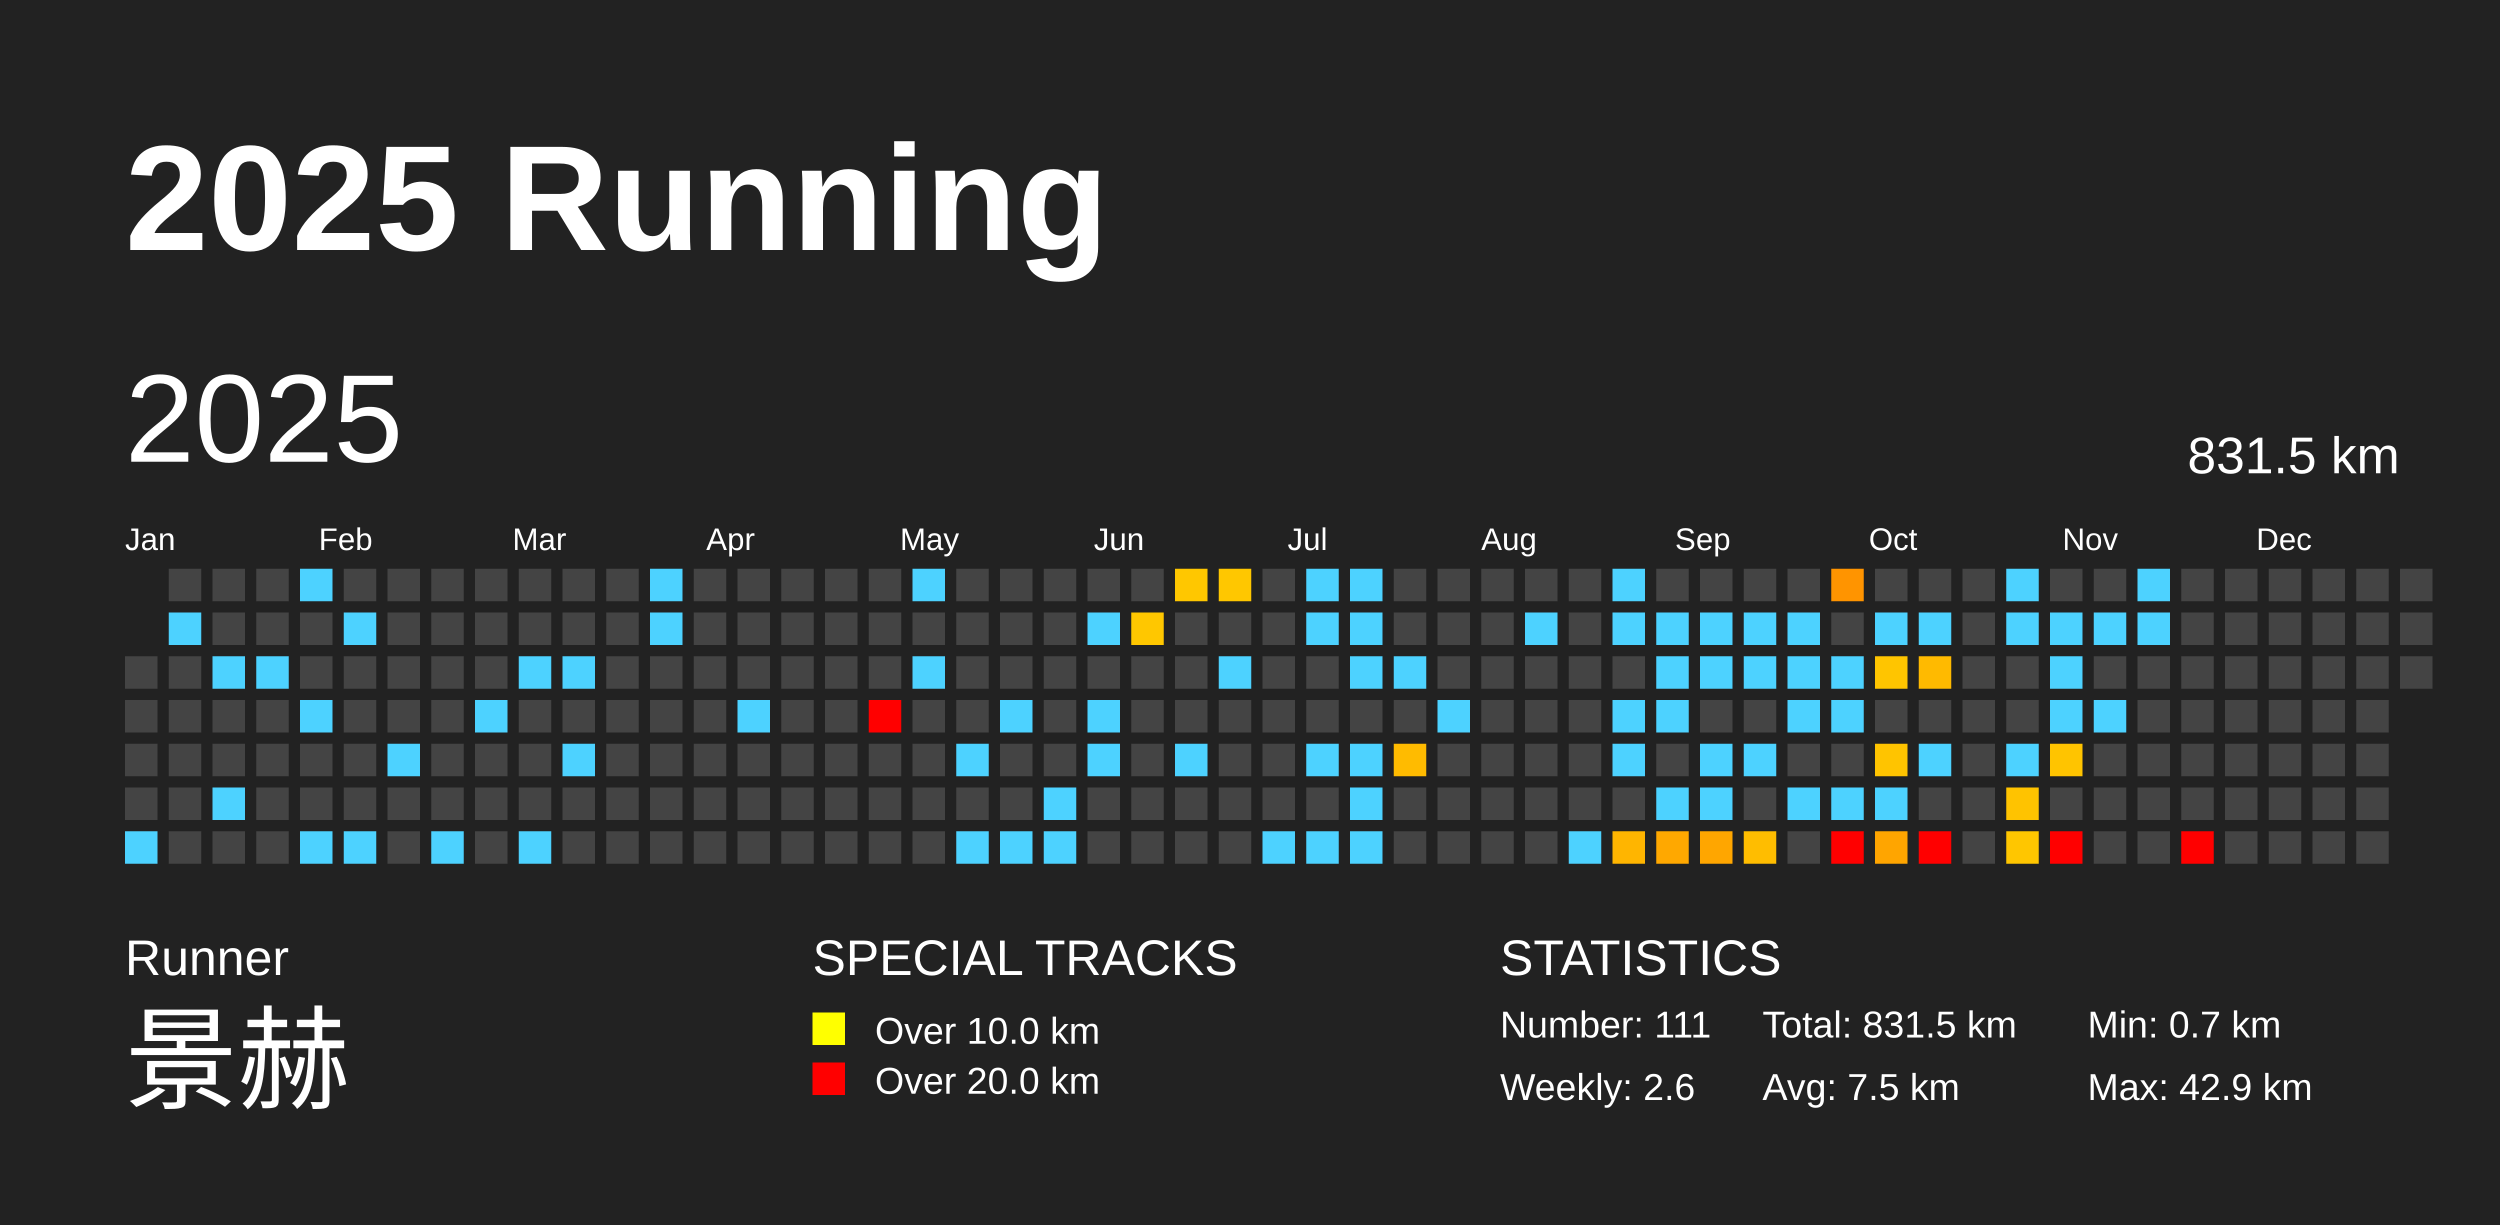
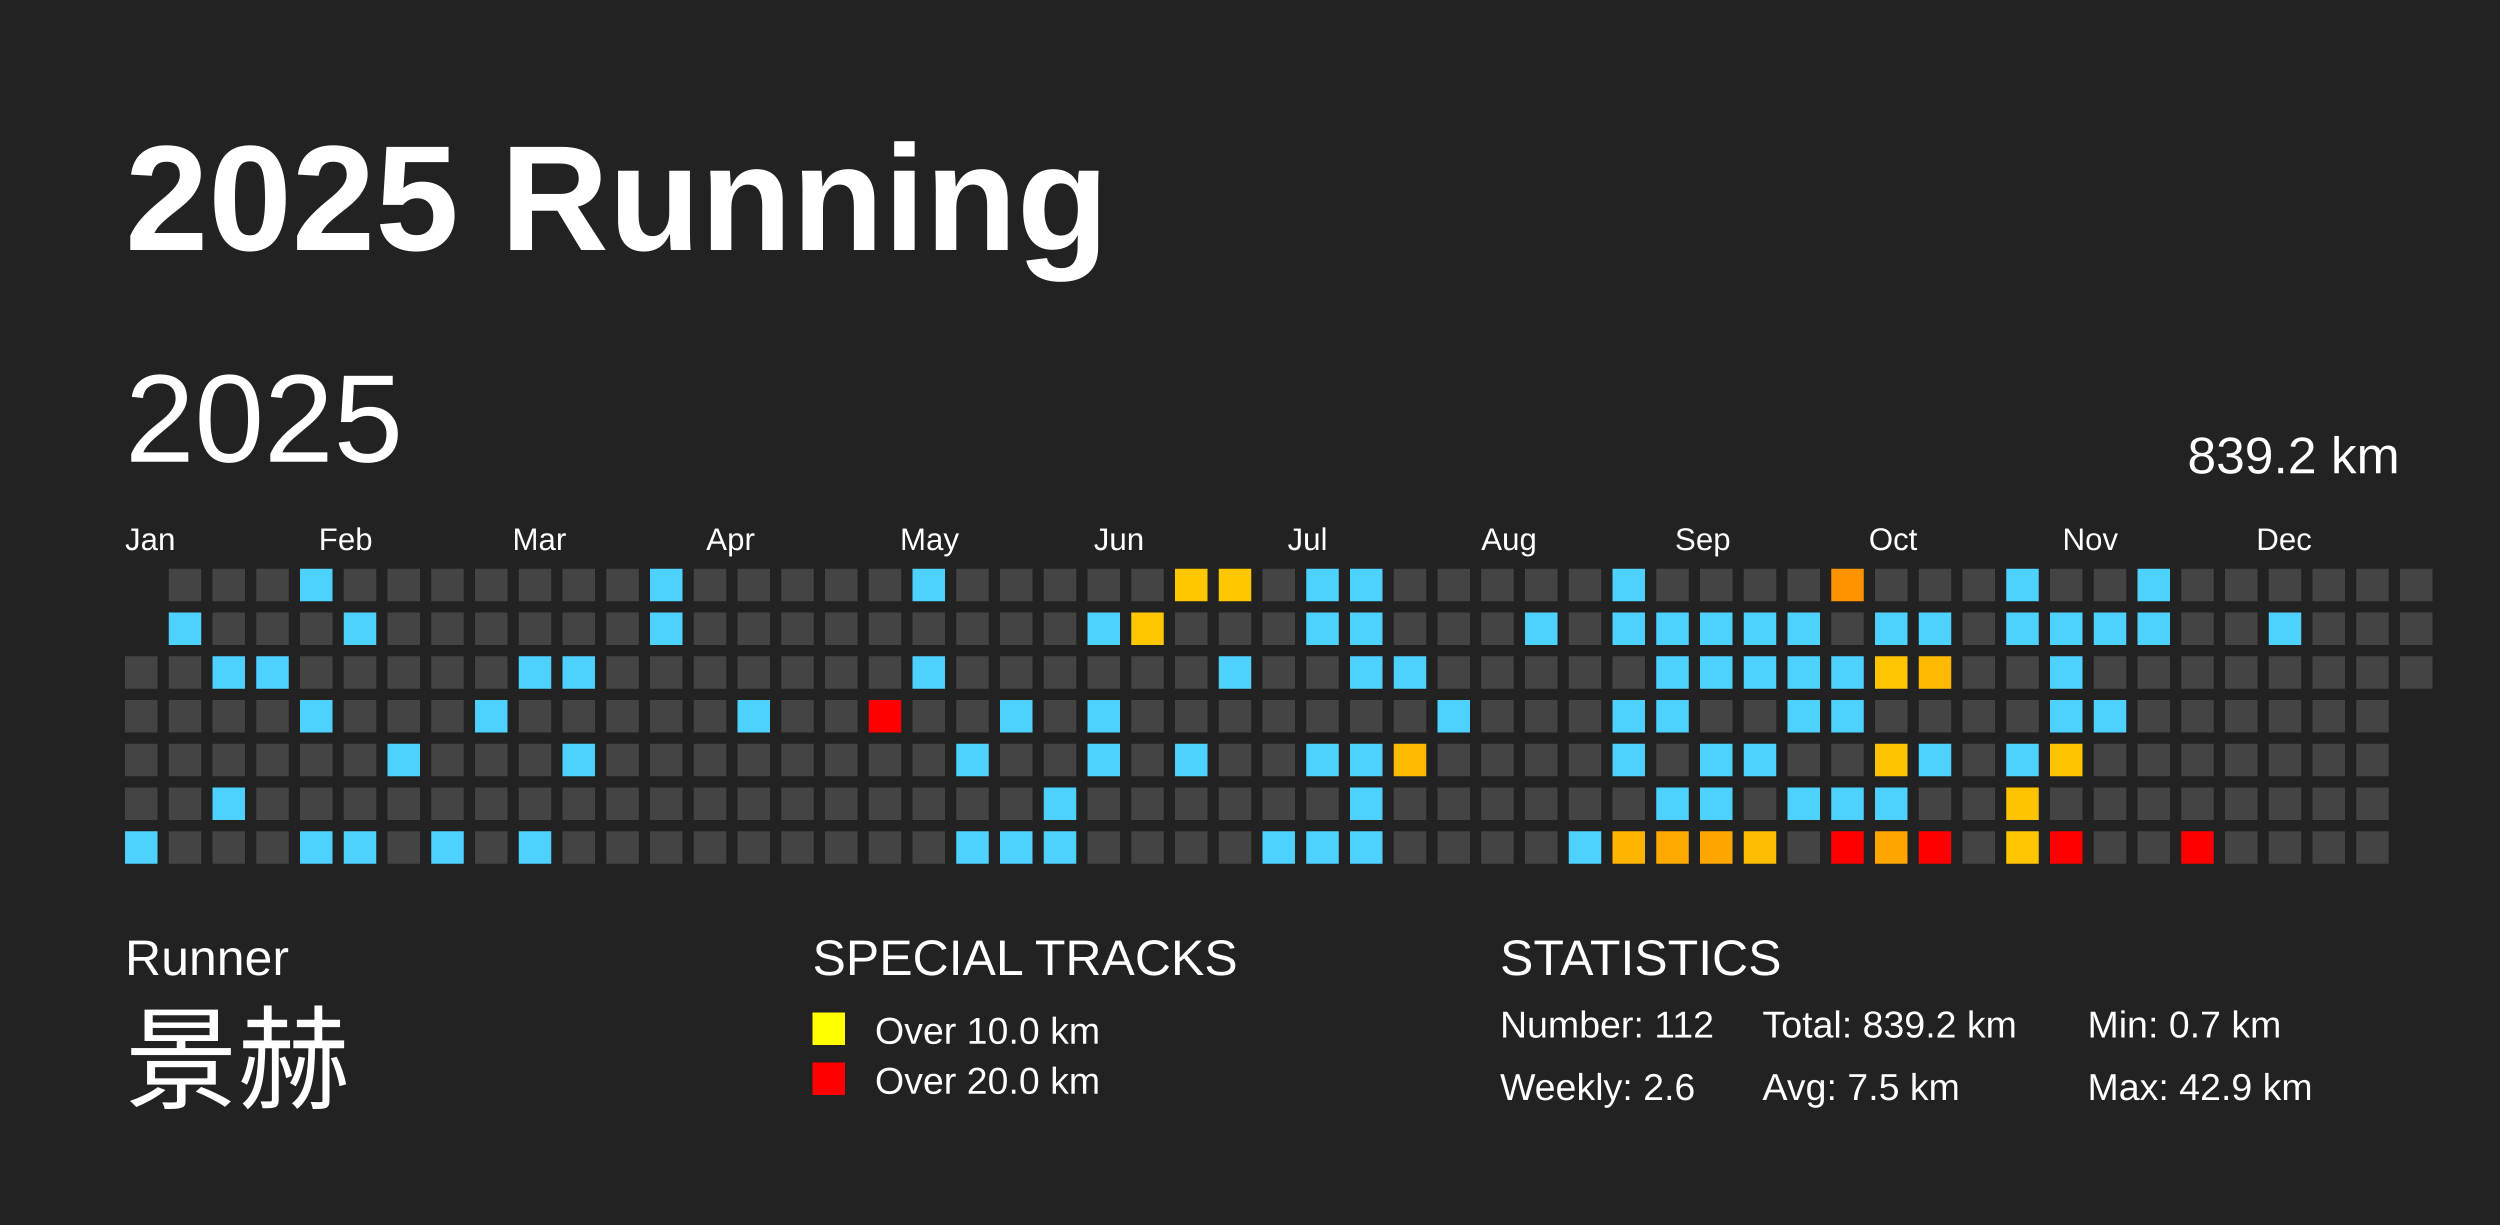
<svg xmlns="http://www.w3.org/2000/svg" baseProfile="full" height="98mm" version="1.1" viewBox="0,0,200,98" width="200mm">
  <defs />
  <rect fill="#222222" height="98" width="200" x="0" y="0" />
  <text fill="#FFFFFF" style="font-size:12px; font-family:Arial; font-weight:bold;" x="10" y="20">2025 Running</text>
  <text fill="#FFFFFF" style="font-size:4px; font-family:Arial" x="10" y="78">Runner</text>
  <text fill="#FFFFFF" style="font-size:9px; font-family:Arial" x="10" y="88">景赫</text>
  <text fill="#FFFFFF" style="font-size:4px; font-family:Arial" x="65" y="78">SPECIAL TRACKS</text>
  <rect fill="yellow" height="2.6" width="2.6" x="65" y="81" />
  <text fill="#FFFFFF" style="font-size:3px; font-family:Arial" x="70" y="83.5">Over 10.0 km</text>
  <rect fill="red" height="2.6" width="2.6" x="65" y="85" />
  <text fill="#FFFFFF" style="font-size:3px; font-family:Arial" x="70" y="87.5">Over 20.0 km</text>
  <text fill="#FFFFFF" style="font-size:4px; font-family:Arial" x="120" y="78">STATISTICS</text>
-   <text fill="#FFFFFF" style="font-size:3px; font-family:Arial" x="120" y="83">Number: 111</text>
+   <text fill="#FFFFFF" style="font-size:3px; font-family:Arial" x="120" y="83">Number: 112</text>
  <text fill="#FFFFFF" style="font-size:3px; font-family:Arial" x="120" y="88">Weekly: 2.6</text>
-   <text fill="#FFFFFF" style="font-size:3px; font-family:Arial" x="141" y="83">Total: 831.5 km</text>
+   <text fill="#FFFFFF" style="font-size:3px; font-family:Arial" x="141" y="83">Total: 839.2 km</text>
  <text fill="#FFFFFF" style="font-size:3px; font-family:Arial" x="141" y="88">Avg: 7.5 km</text>
  <text fill="#FFFFFF" style="font-size:3px; font-family:Arial" x="167" y="83">Min: 0.7 km</text>
  <text fill="#FFFFFF" style="font-size:3px; font-family:Arial" x="167" y="88">Max: 42.9 km</text>
  <text dominant-baseline="hanging" fill="#FFFFFF" style="font-size:10.0px; font-family:Arial;" x="10" y="30">2025</text>
-   <text dominant-baseline="hanging" fill="#FFFFFF" style="font-size:4.125px; font-family:Arial;" x="175" y="35">831.5 km</text>
+   <text dominant-baseline="hanging" fill="#FFFFFF" style="font-size:4.125px; font-family:Arial;" x="175" y="35">839.2 km</text>
  <text fill="#FFFFFF" style="font-size:2.5px; font-family:Arial" x="10.0" y="44">Jan</text>
  <text fill="#FFFFFF" style="font-size:2.5px; font-family:Arial" x="25.5" y="44">Feb</text>
  <text fill="#FFFFFF" style="font-size:2.5px; font-family:Arial" x="41.0" y="44">Mar</text>
  <text fill="#FFFFFF" style="font-size:2.5px; font-family:Arial" x="56.5" y="44">Apr</text>
  <text fill="#FFFFFF" style="font-size:2.5px; font-family:Arial" x="72.0" y="44">May</text>
  <text fill="#FFFFFF" style="font-size:2.5px; font-family:Arial" x="87.5" y="44">Jun</text>
  <text fill="#FFFFFF" style="font-size:2.5px; font-family:Arial" x="103.0" y="44">Jul</text>
  <text fill="#FFFFFF" style="font-size:2.5px; font-family:Arial" x="118.5" y="44">Aug</text>
  <text fill="#FFFFFF" style="font-size:2.5px; font-family:Arial" x="134.0" y="44">Sep</text>
  <text fill="#FFFFFF" style="font-size:2.5px; font-family:Arial" x="149.5" y="44">Oct</text>
  <text fill="#FFFFFF" style="font-size:2.5px; font-family:Arial" x="165.0" y="44">Nov</text>
  <text fill="#FFFFFF" style="font-size:2.5px; font-family:Arial" x="180.5" y="44">Dec</text>
  <rect fill="#444444" height="2.6" width="2.6" x="10.0" y="52.5" />
  <rect fill="#444444" height="2.6" width="2.6" x="10.0" y="56.0" />
  <rect fill="#444444" height="2.6" width="2.6" x="10.0" y="59.5" />
  <rect fill="#444444" height="2.6" width="2.6" x="10.0" y="63.0" />
  <rect fill="#4dd2ff" height="2.6" width="2.6" x="10.0" y="66.5" />
  <rect fill="#444444" height="2.6" width="2.6" x="13.5" y="45.5" />
  <rect fill="#4dd2ff" height="2.6" width="2.6" x="13.5" y="49.0" />
  <rect fill="#444444" height="2.6" width="2.6" x="13.5" y="52.5" />
  <rect fill="#444444" height="2.6" width="2.6" x="13.5" y="56.0" />
  <rect fill="#444444" height="2.6" width="2.6" x="13.5" y="59.5" />
  <rect fill="#444444" height="2.6" width="2.6" x="13.5" y="63.0" />
  <rect fill="#444444" height="2.6" width="2.6" x="13.5" y="66.5" />
  <rect fill="#444444" height="2.6" width="2.6" x="17.0" y="45.5" />
  <rect fill="#444444" height="2.6" width="2.6" x="17.0" y="49.0" />
  <rect fill="#4dd2ff" height="2.6" width="2.6" x="17.0" y="52.5" />
  <rect fill="#444444" height="2.6" width="2.6" x="17.0" y="56.0" />
  <rect fill="#444444" height="2.6" width="2.6" x="17.0" y="59.5" />
  <rect fill="#4dd2ff" height="2.6" width="2.6" x="17.0" y="63.0" />
  <rect fill="#444444" height="2.6" width="2.6" x="17.0" y="66.5" />
  <rect fill="#444444" height="2.6" width="2.6" x="20.5" y="45.5" />
  <rect fill="#444444" height="2.6" width="2.6" x="20.5" y="49.0" />
  <rect fill="#4dd2ff" height="2.6" width="2.6" x="20.5" y="52.5" />
  <rect fill="#444444" height="2.6" width="2.6" x="20.5" y="56.0" />
  <rect fill="#444444" height="2.6" width="2.6" x="20.5" y="59.5" />
  <rect fill="#444444" height="2.6" width="2.6" x="20.5" y="63.0" />
  <rect fill="#444444" height="2.6" width="2.6" x="20.5" y="66.5" />
  <rect fill="#4dd2ff" height="2.6" width="2.6" x="24.0" y="45.5" />
  <rect fill="#444444" height="2.6" width="2.6" x="24.0" y="49.0" />
  <rect fill="#444444" height="2.6" width="2.6" x="24.0" y="52.5" />
  <rect fill="#4dd2ff" height="2.6" width="2.6" x="24.0" y="56.0" />
  <rect fill="#444444" height="2.6" width="2.6" x="24.0" y="59.5" />
  <rect fill="#444444" height="2.6" width="2.6" x="24.0" y="63.0" />
  <rect fill="#4dd2ff" height="2.6" width="2.6" x="24.0" y="66.5" />
  <rect fill="#444444" height="2.6" width="2.6" x="27.5" y="45.5" />
  <rect fill="#4dd2ff" height="2.6" width="2.6" x="27.5" y="49.0" />
  <rect fill="#444444" height="2.6" width="2.6" x="27.5" y="52.5" />
  <rect fill="#444444" height="2.6" width="2.6" x="27.5" y="56.0" />
  <rect fill="#444444" height="2.6" width="2.6" x="27.5" y="59.5" />
  <rect fill="#444444" height="2.6" width="2.6" x="27.5" y="63.0" />
  <rect fill="#4dd2ff" height="2.6" width="2.6" x="27.5" y="66.5" />
  <rect fill="#444444" height="2.6" width="2.6" x="31.0" y="45.5" />
  <rect fill="#444444" height="2.6" width="2.6" x="31.0" y="49.0" />
  <rect fill="#444444" height="2.6" width="2.6" x="31.0" y="52.5" />
  <rect fill="#444444" height="2.6" width="2.6" x="31.0" y="56.0" />
  <rect fill="#4dd2ff" height="2.6" width="2.6" x="31.0" y="59.5" />
  <rect fill="#444444" height="2.6" width="2.6" x="31.0" y="63.0" />
  <rect fill="#444444" height="2.6" width="2.6" x="31.0" y="66.5" />
  <rect fill="#444444" height="2.6" width="2.6" x="34.5" y="45.5" />
  <rect fill="#444444" height="2.6" width="2.6" x="34.5" y="49.0" />
  <rect fill="#444444" height="2.6" width="2.6" x="34.5" y="52.5" />
  <rect fill="#444444" height="2.6" width="2.6" x="34.5" y="56.0" />
  <rect fill="#444444" height="2.6" width="2.6" x="34.5" y="59.5" />
  <rect fill="#444444" height="2.6" width="2.6" x="34.5" y="63.0" />
  <rect fill="#4dd2ff" height="2.6" width="2.6" x="34.5" y="66.5" />
  <rect fill="#444444" height="2.6" width="2.6" x="38.0" y="45.5" />
  <rect fill="#444444" height="2.6" width="2.6" x="38.0" y="49.0" />
  <rect fill="#444444" height="2.6" width="2.6" x="38.0" y="52.5" />
  <rect fill="#4dd2ff" height="2.6" width="2.6" x="38.0" y="56.0" />
  <rect fill="#444444" height="2.6" width="2.6" x="38.0" y="59.5" />
  <rect fill="#444444" height="2.6" width="2.6" x="38.0" y="63.0" />
  <rect fill="#444444" height="2.6" width="2.6" x="38.0" y="66.5" />
  <rect fill="#444444" height="2.6" width="2.6" x="41.5" y="45.5" />
  <rect fill="#444444" height="2.6" width="2.6" x="41.5" y="49.0" />
  <rect fill="#4dd2ff" height="2.6" width="2.6" x="41.5" y="52.5" />
  <rect fill="#444444" height="2.6" width="2.6" x="41.5" y="56.0" />
  <rect fill="#444444" height="2.6" width="2.6" x="41.5" y="59.5" />
  <rect fill="#444444" height="2.6" width="2.6" x="41.5" y="63.0" />
  <rect fill="#4dd2ff" height="2.6" width="2.6" x="41.5" y="66.5" />
  <rect fill="#444444" height="2.6" width="2.6" x="45.0" y="45.5" />
  <rect fill="#444444" height="2.6" width="2.6" x="45.0" y="49.0" />
  <rect fill="#4dd2ff" height="2.6" width="2.6" x="45.0" y="52.5" />
  <rect fill="#444444" height="2.6" width="2.6" x="45.0" y="56.0" />
  <rect fill="#4dd2ff" height="2.6" width="2.6" x="45.0" y="59.5" />
  <rect fill="#444444" height="2.6" width="2.6" x="45.0" y="63.0" />
  <rect fill="#444444" height="2.6" width="2.6" x="45.0" y="66.5" />
  <rect fill="#444444" height="2.6" width="2.6" x="48.5" y="45.5" />
  <rect fill="#444444" height="2.6" width="2.6" x="48.5" y="49.0" />
  <rect fill="#444444" height="2.6" width="2.6" x="48.5" y="52.5" />
  <rect fill="#444444" height="2.6" width="2.6" x="48.5" y="56.0" />
  <rect fill="#444444" height="2.6" width="2.6" x="48.5" y="59.5" />
  <rect fill="#444444" height="2.6" width="2.6" x="48.5" y="63.0" />
  <rect fill="#444444" height="2.6" width="2.6" x="48.5" y="66.5" />
  <rect fill="#4dd2ff" height="2.6" width="2.6" x="52.0" y="45.5" />
  <rect fill="#4dd2ff" height="2.6" width="2.6" x="52.0" y="49.0" />
  <rect fill="#444444" height="2.6" width="2.6" x="52.0" y="52.5" />
  <rect fill="#444444" height="2.6" width="2.6" x="52.0" y="56.0" />
  <rect fill="#444444" height="2.6" width="2.6" x="52.0" y="59.5" />
  <rect fill="#444444" height="2.6" width="2.6" x="52.0" y="63.0" />
  <rect fill="#444444" height="2.6" width="2.6" x="52.0" y="66.5" />
  <rect fill="#444444" height="2.6" width="2.6" x="55.5" y="45.5" />
  <rect fill="#444444" height="2.6" width="2.6" x="55.5" y="49.0" />
  <rect fill="#444444" height="2.6" width="2.6" x="55.5" y="52.5" />
  <rect fill="#444444" height="2.6" width="2.6" x="55.5" y="56.0" />
  <rect fill="#444444" height="2.6" width="2.6" x="55.5" y="59.5" />
  <rect fill="#444444" height="2.6" width="2.6" x="55.5" y="63.0" />
  <rect fill="#444444" height="2.6" width="2.6" x="55.5" y="66.5" />
  <rect fill="#444444" height="2.6" width="2.6" x="59.0" y="45.5" />
  <rect fill="#444444" height="2.6" width="2.6" x="59.0" y="49.0" />
  <rect fill="#444444" height="2.6" width="2.6" x="59.0" y="52.5" />
  <rect fill="#4dd2ff" height="2.6" width="2.6" x="59.0" y="56.0" />
  <rect fill="#444444" height="2.6" width="2.6" x="59.0" y="59.5" />
  <rect fill="#444444" height="2.6" width="2.6" x="59.0" y="63.0" />
  <rect fill="#444444" height="2.6" width="2.6" x="59.0" y="66.5" />
  <rect fill="#444444" height="2.6" width="2.6" x="62.5" y="45.5" />
  <rect fill="#444444" height="2.6" width="2.6" x="62.5" y="49.0" />
  <rect fill="#444444" height="2.6" width="2.6" x="62.5" y="52.5" />
  <rect fill="#444444" height="2.6" width="2.6" x="62.5" y="56.0" />
  <rect fill="#444444" height="2.6" width="2.6" x="62.5" y="59.5" />
  <rect fill="#444444" height="2.6" width="2.6" x="62.5" y="63.0" />
  <rect fill="#444444" height="2.6" width="2.6" x="62.5" y="66.5" />
  <rect fill="#444444" height="2.6" width="2.6" x="66.0" y="45.5" />
  <rect fill="#444444" height="2.6" width="2.6" x="66.0" y="49.0" />
  <rect fill="#444444" height="2.6" width="2.6" x="66.0" y="52.5" />
  <rect fill="#444444" height="2.6" width="2.6" x="66.0" y="56.0" />
  <rect fill="#444444" height="2.6" width="2.6" x="66.0" y="59.5" />
  <rect fill="#444444" height="2.6" width="2.6" x="66.0" y="63.0" />
  <rect fill="#444444" height="2.6" width="2.6" x="66.0" y="66.5" />
  <rect fill="#444444" height="2.6" width="2.6" x="69.5" y="45.5" />
  <rect fill="#444444" height="2.6" width="2.6" x="69.5" y="49.0" />
  <rect fill="#444444" height="2.6" width="2.6" x="69.5" y="52.5" />
  <rect fill="red" height="2.6" width="2.6" x="69.5" y="56.0" />
  <rect fill="#444444" height="2.6" width="2.6" x="69.5" y="59.5" />
  <rect fill="#444444" height="2.6" width="2.6" x="69.5" y="63.0" />
  <rect fill="#444444" height="2.6" width="2.6" x="69.5" y="66.5" />
  <rect fill="#4dd2ff" height="2.6" width="2.6" x="73.0" y="45.5" />
  <rect fill="#444444" height="2.6" width="2.6" x="73.0" y="49.0" />
  <rect fill="#4dd2ff" height="2.6" width="2.6" x="73.0" y="52.5" />
  <rect fill="#444444" height="2.6" width="2.6" x="73.0" y="56.0" />
  <rect fill="#444444" height="2.6" width="2.6" x="73.0" y="59.5" />
  <rect fill="#444444" height="2.6" width="2.6" x="73.0" y="63.0" />
  <rect fill="#444444" height="2.6" width="2.6" x="73.0" y="66.5" />
  <rect fill="#444444" height="2.6" width="2.6" x="76.5" y="45.5" />
  <rect fill="#444444" height="2.6" width="2.6" x="76.5" y="49.0" />
  <rect fill="#444444" height="2.6" width="2.6" x="76.5" y="52.5" />
  <rect fill="#444444" height="2.6" width="2.6" x="76.5" y="56.0" />
  <rect fill="#4dd2ff" height="2.6" width="2.6" x="76.5" y="59.5" />
  <rect fill="#444444" height="2.6" width="2.6" x="76.5" y="63.0" />
  <rect fill="#4dd2ff" height="2.6" width="2.6" x="76.5" y="66.5" />
  <rect fill="#444444" height="2.6" width="2.6" x="80.0" y="45.5" />
  <rect fill="#444444" height="2.6" width="2.6" x="80.0" y="49.0" />
  <rect fill="#444444" height="2.6" width="2.6" x="80.0" y="52.5" />
  <rect fill="#4dd2ff" height="2.6" width="2.6" x="80.0" y="56.0" />
  <rect fill="#444444" height="2.6" width="2.6" x="80.0" y="59.5" />
  <rect fill="#444444" height="2.6" width="2.6" x="80.0" y="63.0" />
  <rect fill="#4dd2ff" height="2.6" width="2.6" x="80.0" y="66.5" />
  <rect fill="#444444" height="2.6" width="2.6" x="83.5" y="45.5" />
  <rect fill="#444444" height="2.6" width="2.6" x="83.5" y="49.0" />
  <rect fill="#444444" height="2.6" width="2.6" x="83.5" y="52.5" />
  <rect fill="#444444" height="2.6" width="2.6" x="83.5" y="56.0" />
  <rect fill="#444444" height="2.6" width="2.6" x="83.5" y="59.5" />
  <rect fill="#4dd2ff" height="2.6" width="2.6" x="83.5" y="63.0" />
  <rect fill="#4dd2ff" height="2.6" width="2.6" x="83.5" y="66.5" />
  <rect fill="#444444" height="2.6" width="2.6" x="87.0" y="45.5" />
  <rect fill="#4dd2ff" height="2.6" width="2.6" x="87.0" y="49.0" />
  <rect fill="#444444" height="2.6" width="2.6" x="87.0" y="52.5" />
  <rect fill="#4dd2ff" height="2.6" width="2.6" x="87.0" y="56.0" />
  <rect fill="#4dd2ff" height="2.6" width="2.6" x="87.0" y="59.5" />
  <rect fill="#444444" height="2.6" width="2.6" x="87.0" y="63.0" />
  <rect fill="#444444" height="2.6" width="2.6" x="87.0" y="66.5" />
  <rect fill="#444444" height="2.6" width="2.6" x="90.5" y="45.5" />
  <rect fill="#ffc700" height="2.6" width="2.6" x="90.5" y="49.0" />
  <rect fill="#444444" height="2.6" width="2.6" x="90.5" y="52.5" />
  <rect fill="#444444" height="2.6" width="2.6" x="90.5" y="56.0" />
  <rect fill="#444444" height="2.6" width="2.6" x="90.5" y="59.5" />
  <rect fill="#444444" height="2.6" width="2.6" x="90.5" y="63.0" />
  <rect fill="#444444" height="2.6" width="2.6" x="90.5" y="66.5" />
  <rect fill="#ffc700" height="2.6" width="2.6" x="94.0" y="45.5" />
  <rect fill="#444444" height="2.6" width="2.6" x="94.0" y="49.0" />
  <rect fill="#444444" height="2.6" width="2.6" x="94.0" y="52.5" />
  <rect fill="#444444" height="2.6" width="2.6" x="94.0" y="56.0" />
  <rect fill="#4dd2ff" height="2.6" width="2.6" x="94.0" y="59.5" />
  <rect fill="#444444" height="2.6" width="2.6" x="94.0" y="63.0" />
  <rect fill="#444444" height="2.6" width="2.6" x="94.0" y="66.5" />
  <rect fill="#ffc700" height="2.6" width="2.6" x="97.5" y="45.5" />
  <rect fill="#444444" height="2.6" width="2.6" x="97.5" y="49.0" />
  <rect fill="#4dd2ff" height="2.6" width="2.6" x="97.5" y="52.5" />
  <rect fill="#444444" height="2.6" width="2.6" x="97.5" y="56.0" />
  <rect fill="#444444" height="2.6" width="2.6" x="97.5" y="59.5" />
  <rect fill="#444444" height="2.6" width="2.6" x="97.5" y="63.0" />
  <rect fill="#444444" height="2.6" width="2.6" x="97.5" y="66.5" />
  <rect fill="#444444" height="2.6" width="2.6" x="101.0" y="45.5" />
  <rect fill="#444444" height="2.6" width="2.6" x="101.0" y="49.0" />
  <rect fill="#444444" height="2.6" width="2.6" x="101.0" y="52.5" />
  <rect fill="#444444" height="2.6" width="2.6" x="101.0" y="56.0" />
  <rect fill="#444444" height="2.6" width="2.6" x="101.0" y="59.5" />
  <rect fill="#444444" height="2.6" width="2.6" x="101.0" y="63.0" />
  <rect fill="#4dd2ff" height="2.6" width="2.6" x="101.0" y="66.5" />
  <rect fill="#4dd2ff" height="2.6" width="2.6" x="104.5" y="45.5" />
  <rect fill="#4dd2ff" height="2.6" width="2.6" x="104.5" y="49.0" />
  <rect fill="#444444" height="2.6" width="2.6" x="104.5" y="52.5" />
  <rect fill="#444444" height="2.6" width="2.6" x="104.5" y="56.0" />
  <rect fill="#4dd2ff" height="2.6" width="2.6" x="104.5" y="59.5" />
  <rect fill="#444444" height="2.6" width="2.6" x="104.5" y="63.0" />
  <rect fill="#4dd2ff" height="2.6" width="2.6" x="104.5" y="66.5" />
  <rect fill="#4dd2ff" height="2.6" width="2.6" x="108.0" y="45.5" />
  <rect fill="#4dd2ff" height="2.6" width="2.6" x="108.0" y="49.0" />
  <rect fill="#4dd2ff" height="2.6" width="2.6" x="108.0" y="52.5" />
  <rect fill="#444444" height="2.6" width="2.6" x="108.0" y="56.0" />
  <rect fill="#4dd2ff" height="2.6" width="2.6" x="108.0" y="59.5" />
  <rect fill="#4dd2ff" height="2.6" width="2.6" x="108.0" y="63.0" />
  <rect fill="#4dd2ff" height="2.6" width="2.6" x="108.0" y="66.5" />
  <rect fill="#444444" height="2.6" width="2.6" x="111.5" y="45.5" />
  <rect fill="#444444" height="2.6" width="2.6" x="111.5" y="49.0" />
  <rect fill="#4dd2ff" height="2.6" width="2.6" x="111.5" y="52.5" />
  <rect fill="#444444" height="2.6" width="2.6" x="111.5" y="56.0" />
  <rect fill="#ffbb00" height="2.6" width="2.6" x="111.5" y="59.5" />
  <rect fill="#444444" height="2.6" width="2.6" x="111.5" y="63.0" />
  <rect fill="#444444" height="2.6" width="2.6" x="111.5" y="66.5" />
  <rect fill="#444444" height="2.6" width="2.6" x="115.0" y="45.5" />
  <rect fill="#444444" height="2.6" width="2.6" x="115.0" y="49.0" />
  <rect fill="#444444" height="2.6" width="2.6" x="115.0" y="52.5" />
  <rect fill="#4dd2ff" height="2.6" width="2.6" x="115.0" y="56.0" />
  <rect fill="#444444" height="2.6" width="2.6" x="115.0" y="59.5" />
  <rect fill="#444444" height="2.6" width="2.6" x="115.0" y="63.0" />
  <rect fill="#444444" height="2.6" width="2.6" x="115.0" y="66.5" />
  <rect fill="#444444" height="2.6" width="2.6" x="118.5" y="45.5" />
  <rect fill="#444444" height="2.6" width="2.6" x="118.5" y="49.0" />
  <rect fill="#444444" height="2.6" width="2.6" x="118.5" y="52.5" />
  <rect fill="#444444" height="2.6" width="2.6" x="118.5" y="56.0" />
  <rect fill="#444444" height="2.6" width="2.6" x="118.5" y="59.5" />
  <rect fill="#444444" height="2.6" width="2.6" x="118.5" y="63.0" />
  <rect fill="#444444" height="2.6" width="2.6" x="118.5" y="66.5" />
  <rect fill="#444444" height="2.6" width="2.6" x="122.0" y="45.5" />
  <rect fill="#4dd2ff" height="2.6" width="2.6" x="122.0" y="49.0" />
  <rect fill="#444444" height="2.6" width="2.6" x="122.0" y="52.5" />
  <rect fill="#444444" height="2.6" width="2.6" x="122.0" y="56.0" />
  <rect fill="#444444" height="2.6" width="2.6" x="122.0" y="59.5" />
  <rect fill="#444444" height="2.6" width="2.6" x="122.0" y="63.0" />
  <rect fill="#444444" height="2.6" width="2.6" x="122.0" y="66.5" />
  <rect fill="#444444" height="2.6" width="2.6" x="125.5" y="45.5" />
  <rect fill="#444444" height="2.6" width="2.6" x="125.5" y="49.0" />
  <rect fill="#444444" height="2.6" width="2.6" x="125.5" y="52.5" />
  <rect fill="#444444" height="2.6" width="2.6" x="125.5" y="56.0" />
  <rect fill="#444444" height="2.6" width="2.6" x="125.5" y="59.5" />
  <rect fill="#444444" height="2.6" width="2.6" x="125.5" y="63.0" />
  <rect fill="#4dd2ff" height="2.6" width="2.6" x="125.5" y="66.5" />
  <rect fill="#4dd2ff" height="2.6" width="2.6" x="129.0" y="45.5" />
  <rect fill="#4dd2ff" height="2.6" width="2.6" x="129.0" y="49.0" />
  <rect fill="#444444" height="2.6" width="2.6" x="129.0" y="52.5" />
  <rect fill="#4dd2ff" height="2.6" width="2.6" x="129.0" y="56.0" />
  <rect fill="#4dd2ff" height="2.6" width="2.6" x="129.0" y="59.5" />
  <rect fill="#444444" height="2.6" width="2.6" x="129.0" y="63.0" />
  <rect fill="#ffb500" height="2.6" width="2.6" x="129.0" y="66.5" />
  <rect fill="#444444" height="2.6" width="2.6" x="132.5" y="45.5" />
  <rect fill="#4dd2ff" height="2.6" width="2.6" x="132.5" y="49.0" />
  <rect fill="#4dd2ff" height="2.6" width="2.6" x="132.5" y="52.5" />
  <rect fill="#4dd2ff" height="2.6" width="2.6" x="132.5" y="56.0" />
  <rect fill="#444444" height="2.6" width="2.6" x="132.5" y="59.5" />
  <rect fill="#4dd2ff" height="2.6" width="2.6" x="132.5" y="63.0" />
  <rect fill="#ffa800" height="2.6" width="2.6" x="132.5" y="66.5" />
  <rect fill="#444444" height="2.6" width="2.6" x="136.0" y="45.5" />
  <rect fill="#4dd2ff" height="2.6" width="2.6" x="136.0" y="49.0" />
  <rect fill="#4dd2ff" height="2.6" width="2.6" x="136.0" y="52.5" />
  <rect fill="#444444" height="2.6" width="2.6" x="136.0" y="56.0" />
  <rect fill="#4dd2ff" height="2.6" width="2.6" x="136.0" y="59.5" />
  <rect fill="#4dd2ff" height="2.6" width="2.6" x="136.0" y="63.0" />
  <rect fill="#ffa600" height="2.6" width="2.6" x="136.0" y="66.5" />
  <rect fill="#444444" height="2.6" width="2.6" x="139.5" y="45.5" />
  <rect fill="#4dd2ff" height="2.6" width="2.6" x="139.5" y="49.0" />
  <rect fill="#4dd2ff" height="2.6" width="2.6" x="139.5" y="52.5" />
  <rect fill="#444444" height="2.6" width="2.6" x="139.5" y="56.0" />
  <rect fill="#4dd2ff" height="2.6" width="2.6" x="139.5" y="59.5" />
  <rect fill="#444444" height="2.6" width="2.6" x="139.5" y="63.0" />
  <rect fill="#ffbd00" height="2.6" width="2.6" x="139.5" y="66.5" />
  <rect fill="#444444" height="2.6" width="2.6" x="143.0" y="45.5" />
  <rect fill="#4dd2ff" height="2.6" width="2.6" x="143.0" y="49.0" />
  <rect fill="#4dd2ff" height="2.6" width="2.6" x="143.0" y="52.5" />
  <rect fill="#4dd2ff" height="2.6" width="2.6" x="143.0" y="56.0" />
  <rect fill="#444444" height="2.6" width="2.6" x="143.0" y="59.5" />
  <rect fill="#4dd2ff" height="2.6" width="2.6" x="143.0" y="63.0" />
  <rect fill="#444444" height="2.6" width="2.6" x="143.0" y="66.5" />
  <rect fill="#ff9400" height="2.6" width="2.6" x="146.5" y="45.5" />
  <rect fill="#444444" height="2.6" width="2.6" x="146.5" y="49.0" />
  <rect fill="#4dd2ff" height="2.6" width="2.6" x="146.5" y="52.5" />
  <rect fill="#4dd2ff" height="2.6" width="2.6" x="146.5" y="56.0" />
  <rect fill="#444444" height="2.6" width="2.6" x="146.5" y="59.5" />
  <rect fill="#4dd2ff" height="2.6" width="2.6" x="146.5" y="63.0" />
  <rect fill="red" height="2.6" width="2.6" x="146.5" y="66.5" />
  <rect fill="#444444" height="2.6" width="2.6" x="150.0" y="45.5" />
  <rect fill="#4dd2ff" height="2.6" width="2.6" x="150.0" y="49.0" />
  <rect fill="#ffc500" height="2.6" width="2.6" x="150.0" y="52.5" />
  <rect fill="#444444" height="2.6" width="2.6" x="150.0" y="56.0" />
  <rect fill="#ffc400" height="2.6" width="2.6" x="150.0" y="59.5" />
  <rect fill="#4dd2ff" height="2.6" width="2.6" x="150.0" y="63.0" />
  <rect fill="#ffa500" height="2.6" width="2.6" x="150.0" y="66.5" />
  <rect fill="#444444" height="2.6" width="2.6" x="153.5" y="45.5" />
  <rect fill="#4dd2ff" height="2.6" width="2.6" x="153.5" y="49.0" />
  <rect fill="#ffba00" height="2.6" width="2.6" x="153.5" y="52.5" />
  <rect fill="#444444" height="2.6" width="2.6" x="153.5" y="56.0" />
  <rect fill="#4dd2ff" height="2.6" width="2.6" x="153.5" y="59.5" />
  <rect fill="#444444" height="2.6" width="2.6" x="153.5" y="63.0" />
  <rect fill="red" height="2.6" width="2.6" x="153.5" y="66.5" />
  <rect fill="#444444" height="2.6" width="2.6" x="157.0" y="45.5" />
  <rect fill="#444444" height="2.6" width="2.6" x="157.0" y="49.0" />
  <rect fill="#444444" height="2.6" width="2.6" x="157.0" y="52.5" />
  <rect fill="#444444" height="2.6" width="2.6" x="157.0" y="56.0" />
  <rect fill="#444444" height="2.6" width="2.6" x="157.0" y="59.5" />
  <rect fill="#444444" height="2.6" width="2.6" x="157.0" y="63.0" />
  <rect fill="#444444" height="2.6" width="2.6" x="157.0" y="66.5" />
  <rect fill="#4dd2ff" height="2.6" width="2.6" x="160.5" y="45.5" />
  <rect fill="#4dd2ff" height="2.6" width="2.6" x="160.5" y="49.0" />
  <rect fill="#444444" height="2.6" width="2.6" x="160.5" y="52.5" />
  <rect fill="#444444" height="2.6" width="2.6" x="160.5" y="56.0" />
  <rect fill="#4dd2ff" height="2.6" width="2.6" x="160.5" y="59.5" />
  <rect fill="#ffc300" height="2.6" width="2.6" x="160.5" y="63.0" />
  <rect fill="#ffc600" height="2.6" width="2.6" x="160.5" y="66.5" />
  <rect fill="#444444" height="2.6" width="2.6" x="164.0" y="45.5" />
  <rect fill="#4dd2ff" height="2.6" width="2.6" x="164.0" y="49.0" />
  <rect fill="#4dd2ff" height="2.6" width="2.6" x="164.0" y="52.5" />
  <rect fill="#4dd2ff" height="2.6" width="2.6" x="164.0" y="56.0" />
  <rect fill="#ffc400" height="2.6" width="2.6" x="164.0" y="59.5" />
  <rect fill="#444444" height="2.6" width="2.6" x="164.0" y="63.0" />
  <rect fill="red" height="2.6" width="2.6" x="164.0" y="66.5" />
  <rect fill="#444444" height="2.6" width="2.6" x="167.5" y="45.5" />
  <rect fill="#4dd2ff" height="2.6" width="2.6" x="167.5" y="49.0" />
  <rect fill="#444444" height="2.6" width="2.6" x="167.5" y="52.5" />
  <rect fill="#4dd2ff" height="2.6" width="2.6" x="167.5" y="56.0" />
  <rect fill="#444444" height="2.6" width="2.6" x="167.5" y="59.5" />
  <rect fill="#444444" height="2.6" width="2.6" x="167.5" y="63.0" />
  <rect fill="#444444" height="2.6" width="2.6" x="167.5" y="66.5" />
  <rect fill="#4dd2ff" height="2.6" width="2.6" x="171.0" y="45.5" />
  <rect fill="#4dd2ff" height="2.6" width="2.6" x="171.0" y="49.0" />
  <rect fill="#444444" height="2.6" width="2.6" x="171.0" y="52.5" />
  <rect fill="#444444" height="2.6" width="2.6" x="171.0" y="56.0" />
  <rect fill="#444444" height="2.6" width="2.6" x="171.0" y="59.5" />
  <rect fill="#444444" height="2.6" width="2.6" x="171.0" y="63.0" />
  <rect fill="#444444" height="2.6" width="2.6" x="171.0" y="66.5" />
  <rect fill="#444444" height="2.6" width="2.6" x="174.5" y="45.5" />
  <rect fill="#444444" height="2.6" width="2.6" x="174.5" y="49.0" />
  <rect fill="#444444" height="2.6" width="2.6" x="174.5" y="52.5" />
  <rect fill="#444444" height="2.6" width="2.6" x="174.5" y="56.0" />
  <rect fill="#444444" height="2.6" width="2.6" x="174.5" y="59.5" />
  <rect fill="#444444" height="2.6" width="2.6" x="174.5" y="63.0" />
  <rect fill="red" height="2.6" width="2.6" x="174.5" y="66.5" />
  <rect fill="#444444" height="2.6" width="2.6" x="178.0" y="45.5" />
  <rect fill="#444444" height="2.6" width="2.6" x="178.0" y="49.0" />
  <rect fill="#444444" height="2.6" width="2.6" x="178.0" y="52.5" />
  <rect fill="#444444" height="2.6" width="2.6" x="178.0" y="56.0" />
  <rect fill="#444444" height="2.6" width="2.6" x="178.0" y="59.5" />
  <rect fill="#444444" height="2.6" width="2.6" x="178.0" y="63.0" />
  <rect fill="#444444" height="2.6" width="2.6" x="178.0" y="66.5" />
  <rect fill="#444444" height="2.6" width="2.6" x="181.5" y="45.5" />
-   <rect fill="#444444" height="2.6" width="2.6" x="181.5" y="49.0" />
+   <rect fill="#4dd2ff" height="2.6" width="2.6" x="181.5" y="49.0" />
  <rect fill="#444444" height="2.6" width="2.6" x="181.5" y="52.5" />
  <rect fill="#444444" height="2.6" width="2.6" x="181.5" y="56.0" />
  <rect fill="#444444" height="2.6" width="2.6" x="181.5" y="59.5" />
  <rect fill="#444444" height="2.6" width="2.6" x="181.5" y="63.0" />
  <rect fill="#444444" height="2.6" width="2.6" x="181.5" y="66.5" />
  <rect fill="#444444" height="2.6" width="2.6" x="185.0" y="45.5" />
  <rect fill="#444444" height="2.6" width="2.6" x="185.0" y="49.0" />
  <rect fill="#444444" height="2.6" width="2.6" x="185.0" y="52.5" />
  <rect fill="#444444" height="2.6" width="2.6" x="185.0" y="56.0" />
  <rect fill="#444444" height="2.6" width="2.6" x="185.0" y="59.5" />
  <rect fill="#444444" height="2.6" width="2.6" x="185.0" y="63.0" />
  <rect fill="#444444" height="2.6" width="2.6" x="185.0" y="66.5" />
  <rect fill="#444444" height="2.6" width="2.6" x="188.5" y="45.5" />
  <rect fill="#444444" height="2.6" width="2.6" x="188.5" y="49.0" />
  <rect fill="#444444" height="2.6" width="2.6" x="188.5" y="52.5" />
  <rect fill="#444444" height="2.6" width="2.6" x="188.5" y="56.0" />
  <rect fill="#444444" height="2.6" width="2.6" x="188.5" y="59.5" />
  <rect fill="#444444" height="2.6" width="2.6" x="188.5" y="63.0" />
  <rect fill="#444444" height="2.6" width="2.6" x="188.5" y="66.5" />
  <rect fill="#444444" height="2.6" width="2.6" x="192.0" y="45.5" />
  <rect fill="#444444" height="2.6" width="2.6" x="192.0" y="49.0" />
  <rect fill="#444444" height="2.6" width="2.6" x="192.0" y="52.5" />
</svg>
